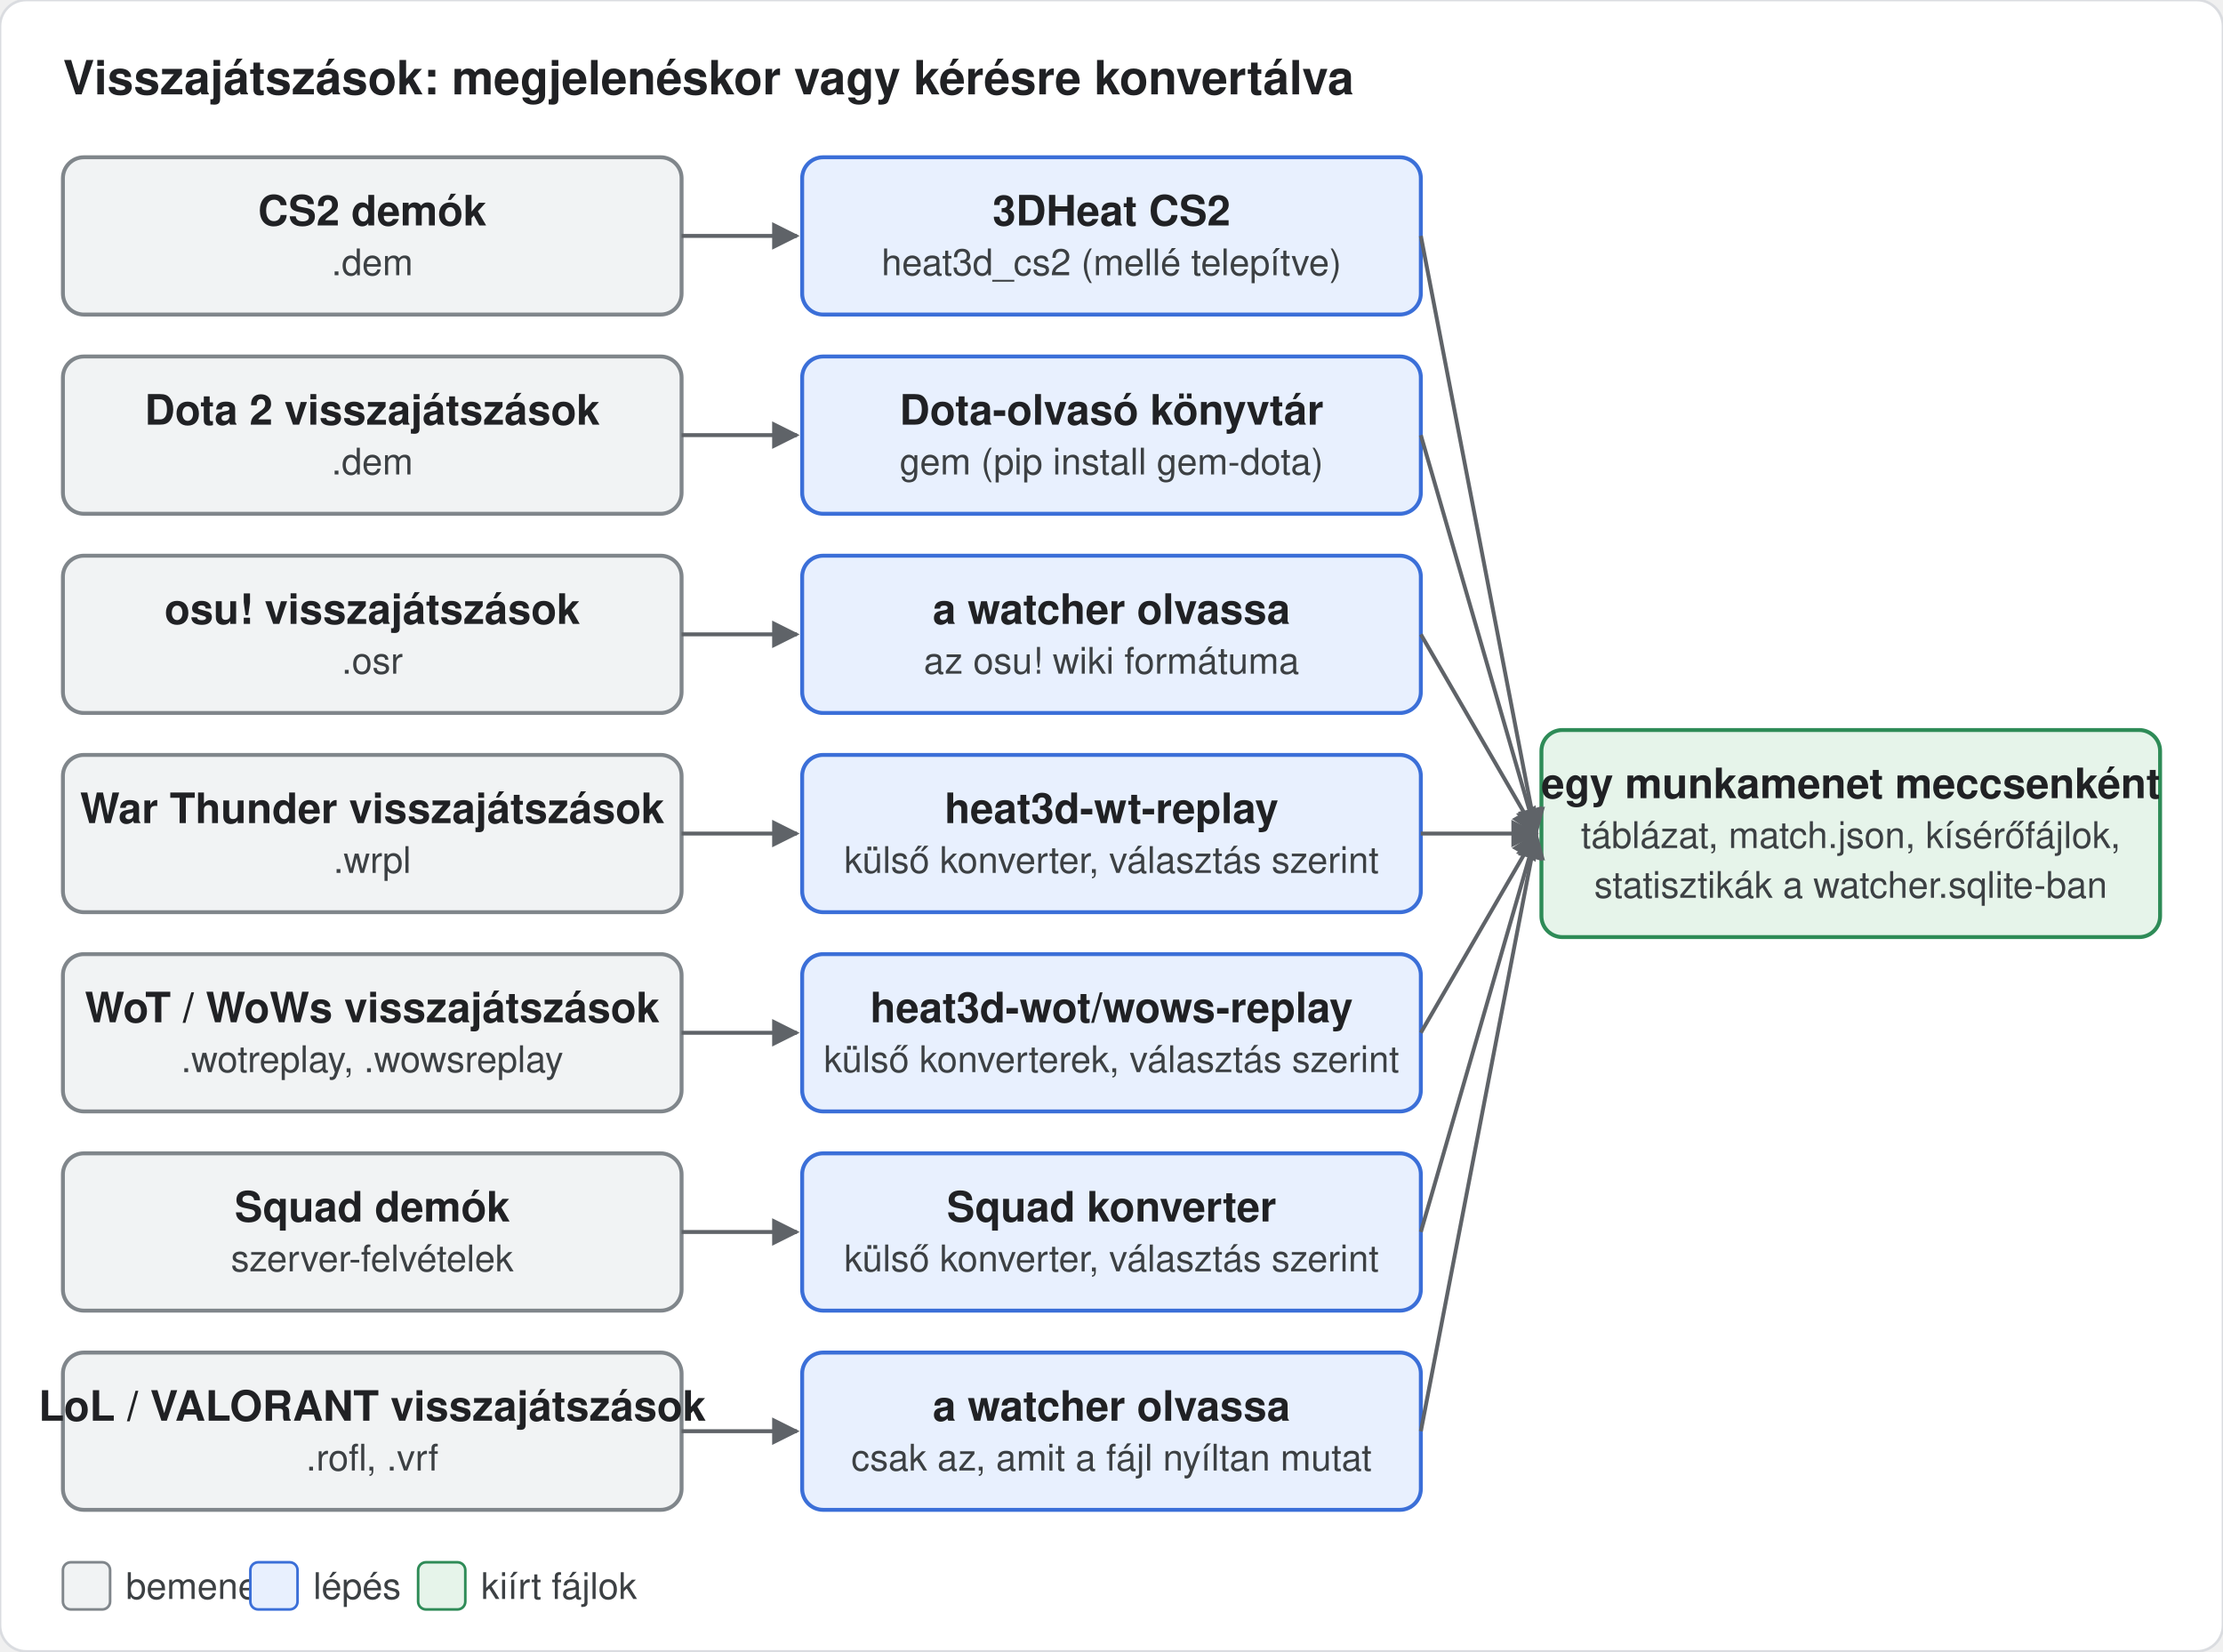
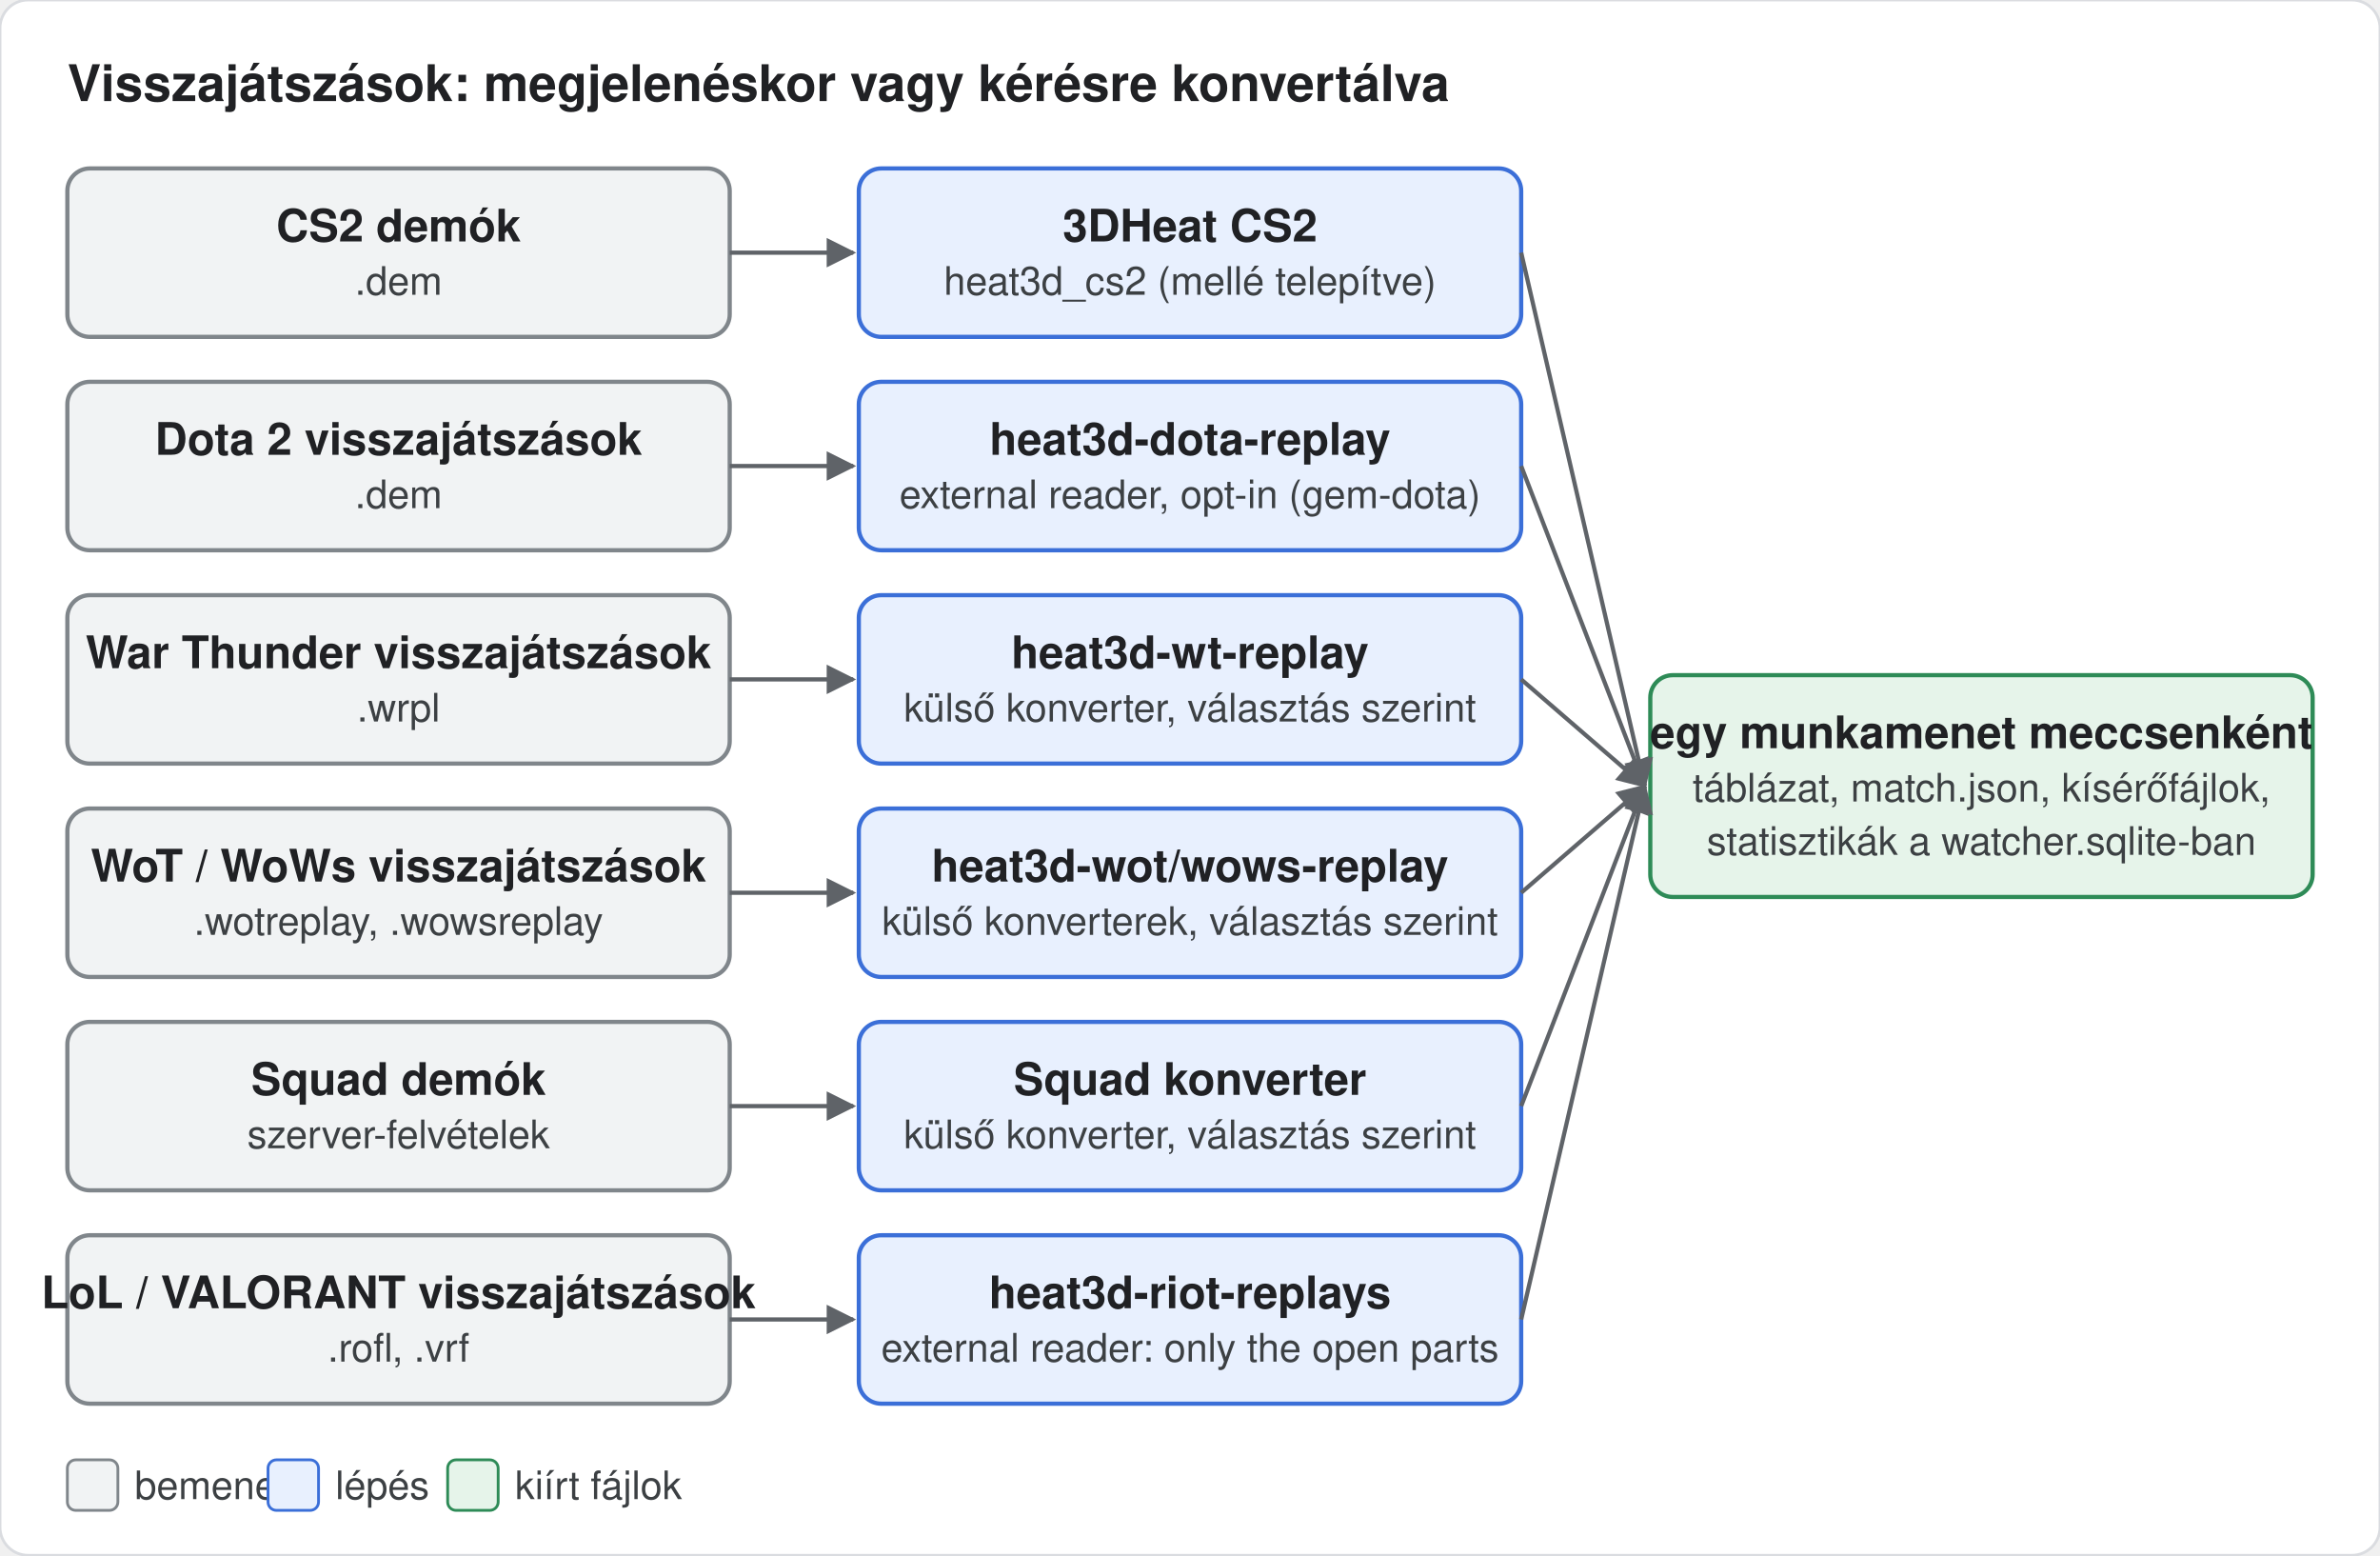
- <svg xmlns="http://www.w3.org/2000/svg" width="848" height="630" viewBox="0 0 848 630" font-family="Segoe UI,Helvetica,Arial,sans-serif" role="img" aria-label="Replays: converted when they appear, or on request">
+ <svg xmlns="http://www.w3.org/2000/svg" width="848" height="554" viewBox="0 0 848 554" font-family="Segoe UI,Helvetica,Arial,sans-serif" role="img" aria-label="Replays: converted when they appear, or on request">
  <defs>
    <marker id="a" viewBox="0 0 10 10" refX="9" refY="5" markerWidth="7" markerHeight="7" orient="auto">
      <path d="M0,0 L10,5 L0,10 z" fill="#5f6368" />
    </marker>
  </defs>
-   <rect width="848" height="630" rx="10" fill="#ffffff" stroke="#dadce0" />
+   <rect width="848" height="554" rx="10" fill="#ffffff" stroke="#dadce0" />
  <text x="24" y="36" font-size="18" font-weight="600" fill="#202124">Visszajátszások: megjelenéskor vagy kérésre konvertálva</text>
  <rect x="24" y="60.0" width="236" height="60" rx="8" fill="#f1f3f4" stroke="#80868b" stroke-width="1.5" />
  <text x="142.0" y="86.0" text-anchor="middle" font-weight="600" font-size="16" fill="#202124">CS2 demók</text>
  <text x="142.0" y="105.0" text-anchor="middle" font-size="14" fill="#3c4043">.dem</text>
  <rect x="24" y="136.0" width="236" height="60" rx="8" fill="#f1f3f4" stroke="#80868b" stroke-width="1.5" />
  <text x="142.0" y="162.0" text-anchor="middle" font-weight="600" font-size="16" fill="#202124">Dota 2 visszajátszások</text>
  <text x="142.0" y="181.0" text-anchor="middle" font-size="14" fill="#3c4043">.dem</text>
  <rect x="24" y="212.0" width="236" height="60" rx="8" fill="#f1f3f4" stroke="#80868b" stroke-width="1.5" />
-   <text x="142.0" y="238.0" text-anchor="middle" font-weight="600" font-size="16" fill="#202124">osu! visszajátszások</text>
-   <text x="142.0" y="257.0" text-anchor="middle" font-size="14" fill="#3c4043">.osr</text>
+   <text x="142.0" y="238.0" text-anchor="middle" font-weight="600" font-size="16" fill="#202124">War Thunder visszajátszások</text>
+   <text x="142.0" y="257.0" text-anchor="middle" font-size="14" fill="#3c4043">.wrpl</text>
  <rect x="24" y="288.0" width="236" height="60" rx="8" fill="#f1f3f4" stroke="#80868b" stroke-width="1.5" />
-   <text x="142.0" y="314.0" text-anchor="middle" font-weight="600" font-size="16" fill="#202124">War Thunder visszajátszások</text>
-   <text x="142.0" y="333.0" text-anchor="middle" font-size="14" fill="#3c4043">.wrpl</text>
+   <text x="142.0" y="314.0" text-anchor="middle" font-weight="600" font-size="16" fill="#202124">WoT / WoWs visszajátszások</text>
+   <text x="142.0" y="333.0" text-anchor="middle" font-size="14" fill="#3c4043">.wotreplay, .wowsreplay</text>
  <rect x="24" y="364.0" width="236" height="60" rx="8" fill="#f1f3f4" stroke="#80868b" stroke-width="1.5" />
-   <text x="142.0" y="390.0" text-anchor="middle" font-weight="600" font-size="16" fill="#202124">WoT / WoWs visszajátszások</text>
-   <text x="142.0" y="409.0" text-anchor="middle" font-size="14" fill="#3c4043">.wotreplay, .wowsreplay</text>
+   <text x="142.0" y="390.0" text-anchor="middle" font-weight="600" font-size="16" fill="#202124">Squad demók</text>
+   <text x="142.0" y="409.0" text-anchor="middle" font-size="14" fill="#3c4043">szerver-felvételek</text>
  <rect x="24" y="440.0" width="236" height="60" rx="8" fill="#f1f3f4" stroke="#80868b" stroke-width="1.5" />
-   <text x="142.0" y="466.0" text-anchor="middle" font-weight="600" font-size="16" fill="#202124">Squad demók</text>
-   <text x="142.0" y="485.0" text-anchor="middle" font-size="14" fill="#3c4043">szerver-felvételek</text>
-   <rect x="24" y="516.0" width="236" height="60" rx="8" fill="#f1f3f4" stroke="#80868b" stroke-width="1.5" />
-   <text x="142.0" y="542.0" text-anchor="middle" font-weight="600" font-size="16" fill="#202124">LoL / VALORANT visszajátszások</text>
-   <text x="142.0" y="561.0" text-anchor="middle" font-size="14" fill="#3c4043">.rofl, .vrf</text>
+   <text x="142.0" y="466.0" text-anchor="middle" font-weight="600" font-size="16" fill="#202124">LoL / VALORANT visszajátszások</text>
+   <text x="142.0" y="485.0" text-anchor="middle" font-size="14" fill="#3c4043">.rofl, .vrf</text>
  <rect x="306" y="60.0" width="236" height="60" rx="8" fill="#e8f0fe" stroke="#3b6fd8" stroke-width="1.5" />
  <text x="424.0" y="86.0" text-anchor="middle" font-weight="600" font-size="16" fill="#202124">3DHeat CS2</text>
  <text x="424.0" y="105.0" text-anchor="middle" font-size="14" fill="#3c4043">heat3d_cs2 (mellé telepítve)</text>
  <rect x="306" y="136.0" width="236" height="60" rx="8" fill="#e8f0fe" stroke="#3b6fd8" stroke-width="1.5" />
-   <text x="424.0" y="162.0" text-anchor="middle" font-weight="600" font-size="16" fill="#202124">Dota-olvasó könyvtár</text>
-   <text x="424.0" y="181.0" text-anchor="middle" font-size="14" fill="#3c4043">gem (pip install gem-dota)</text>
+   <text x="424.0" y="162.0" text-anchor="middle" font-weight="600" font-size="16" fill="#202124">heat3d-dota-replay</text>
+   <text x="424.0" y="181.0" text-anchor="middle" font-size="14" fill="#3c4043">external reader, opt-in (gem-dota)</text>
  <rect x="306" y="212.0" width="236" height="60" rx="8" fill="#e8f0fe" stroke="#3b6fd8" stroke-width="1.5" />
-   <text x="424.0" y="238.0" text-anchor="middle" font-weight="600" font-size="16" fill="#202124">a watcher olvassa</text>
-   <text x="424.0" y="257.0" text-anchor="middle" font-size="14" fill="#3c4043">az osu! wiki formátuma</text>
+   <text x="424.0" y="238.0" text-anchor="middle" font-weight="600" font-size="16" fill="#202124">heat3d-wt-replay</text>
+   <text x="424.0" y="257.0" text-anchor="middle" font-size="14" fill="#3c4043">külső konverter, választás szerint</text>
  <rect x="306" y="288.0" width="236" height="60" rx="8" fill="#e8f0fe" stroke="#3b6fd8" stroke-width="1.5" />
-   <text x="424.0" y="314.0" text-anchor="middle" font-weight="600" font-size="16" fill="#202124">heat3d-wt-replay</text>
-   <text x="424.0" y="333.0" text-anchor="middle" font-size="14" fill="#3c4043">külső konverter, választás szerint</text>
+   <text x="424.0" y="314.0" text-anchor="middle" font-weight="600" font-size="16" fill="#202124">heat3d-wot/wows-replay</text>
+   <text x="424.0" y="333.0" text-anchor="middle" font-size="14" fill="#3c4043">külső konverterek, választás szerint</text>
  <rect x="306" y="364.0" width="236" height="60" rx="8" fill="#e8f0fe" stroke="#3b6fd8" stroke-width="1.5" />
-   <text x="424.0" y="390.0" text-anchor="middle" font-weight="600" font-size="16" fill="#202124">heat3d-wot/wows-replay</text>
-   <text x="424.0" y="409.0" text-anchor="middle" font-size="14" fill="#3c4043">külső konverterek, választás szerint</text>
+   <text x="424.0" y="390.0" text-anchor="middle" font-weight="600" font-size="16" fill="#202124">Squad konverter</text>
+   <text x="424.0" y="409.0" text-anchor="middle" font-size="14" fill="#3c4043">külső konverter, választás szerint</text>
  <rect x="306" y="440.0" width="236" height="60" rx="8" fill="#e8f0fe" stroke="#3b6fd8" stroke-width="1.5" />
-   <text x="424.0" y="466.0" text-anchor="middle" font-weight="600" font-size="16" fill="#202124">Squad konverter</text>
-   <text x="424.0" y="485.0" text-anchor="middle" font-size="14" fill="#3c4043">külső konverter, választás szerint</text>
-   <rect x="306" y="516.0" width="236" height="60" rx="8" fill="#e8f0fe" stroke="#3b6fd8" stroke-width="1.5" />
-   <text x="424.0" y="542.0" text-anchor="middle" font-weight="600" font-size="16" fill="#202124">a watcher olvassa</text>
-   <text x="424.0" y="561.0" text-anchor="middle" font-size="14" fill="#3c4043">csak az, amit a fájl nyíltan mutat</text>
-   <rect x="588" y="278.5" width="236" height="79" rx="8" fill="#e6f4ea" stroke="#2e8b57" stroke-width="1.5" />
-   <text x="706.0" y="304.5" text-anchor="middle" font-weight="600" font-size="16" fill="#202124">egy munkamenet meccsenként</text>
-   <text x="706.0" y="323.5" text-anchor="middle" font-size="14" fill="#3c4043">táblázat, match.json, kísérőfájlok,</text>
-   <text x="706.0" y="342.5" text-anchor="middle" font-size="14" fill="#3c4043">statisztikák a watcher.sqlite-ban</text>
+   <text x="424.0" y="466.0" text-anchor="middle" font-weight="600" font-size="16" fill="#202124">heat3d-riot-replays</text>
+   <text x="424.0" y="485.0" text-anchor="middle" font-size="14" fill="#3c4043">external reader: only the open parts</text>
+   <rect x="588" y="240.5" width="236" height="79" rx="8" fill="#e6f4ea" stroke="#2e8b57" stroke-width="1.5" />
+   <text x="706.0" y="266.5" text-anchor="middle" font-weight="600" font-size="16" fill="#202124">egy munkamenet meccsenként</text>
+   <text x="706.0" y="285.5" text-anchor="middle" font-size="14" fill="#3c4043">táblázat, match.json, kísérőfájlok,</text>
+   <text x="706.0" y="304.5" text-anchor="middle" font-size="14" fill="#3c4043">statisztikák a watcher.sqlite-ban</text>
  <line x1="260" y1="90.0" x2="304" y2="90.0" stroke="#5f6368" stroke-width="1.5" marker-end="url(#a)" />
  <line x1="260" y1="166.0" x2="304" y2="166.0" stroke="#5f6368" stroke-width="1.5" marker-end="url(#a)" />
  <line x1="260" y1="242.0" x2="304" y2="242.0" stroke="#5f6368" stroke-width="1.5" marker-end="url(#a)" />
  <line x1="260" y1="318.0" x2="304" y2="318.0" stroke="#5f6368" stroke-width="1.5" marker-end="url(#a)" />
  <line x1="260" y1="394.0" x2="304" y2="394.0" stroke="#5f6368" stroke-width="1.5" marker-end="url(#a)" />
  <line x1="260" y1="470.0" x2="304" y2="470.0" stroke="#5f6368" stroke-width="1.5" marker-end="url(#a)" />
-   <line x1="260" y1="546.0" x2="304" y2="546.0" stroke="#5f6368" stroke-width="1.5" marker-end="url(#a)" />
-   <line x1="542" y1="90.0" x2="586" y2="318.0" stroke="#5f6368" stroke-width="1.5" marker-end="url(#a)" />
-   <line x1="542" y1="166.0" x2="586" y2="318.0" stroke="#5f6368" stroke-width="1.5" marker-end="url(#a)" />
-   <line x1="542" y1="242.0" x2="586" y2="318.0" stroke="#5f6368" stroke-width="1.5" marker-end="url(#a)" />
-   <line x1="542" y1="318.0" x2="586" y2="318.0" stroke="#5f6368" stroke-width="1.5" marker-end="url(#a)" />
-   <line x1="542" y1="394.0" x2="586" y2="318.0" stroke="#5f6368" stroke-width="1.5" marker-end="url(#a)" />
-   <line x1="542" y1="470.0" x2="586" y2="318.0" stroke="#5f6368" stroke-width="1.5" marker-end="url(#a)" />
-   <line x1="542" y1="546.0" x2="586" y2="318.0" stroke="#5f6368" stroke-width="1.5" marker-end="url(#a)" />
-   <rect x="24" y="596" width="18" height="18" rx="3" fill="#f1f3f4" stroke="#80868b" />
-   <text x="48" y="610" font-size="14" fill="#3c4043">bemenet</text>
-   <rect x="95.5" y="596" width="18" height="18" rx="3" fill="#e8f0fe" stroke="#3b6fd8" />
-   <text x="119.5" y="610" font-size="14" fill="#3c4043">lépés</text>
-   <rect x="159.5" y="596" width="18" height="18" rx="3" fill="#e6f4ea" stroke="#2e8b57" />
-   <text x="183.5" y="610" font-size="14" fill="#3c4043">kiírt fájlok</text>
+   <line x1="542" y1="90.0" x2="586" y2="280.0" stroke="#5f6368" stroke-width="1.5" marker-end="url(#a)" />
+   <line x1="542" y1="166.0" x2="586" y2="280.0" stroke="#5f6368" stroke-width="1.5" marker-end="url(#a)" />
+   <line x1="542" y1="242.0" x2="586" y2="280.0" stroke="#5f6368" stroke-width="1.5" marker-end="url(#a)" />
+   <line x1="542" y1="318.0" x2="586" y2="280.0" stroke="#5f6368" stroke-width="1.5" marker-end="url(#a)" />
+   <line x1="542" y1="394.0" x2="586" y2="280.0" stroke="#5f6368" stroke-width="1.5" marker-end="url(#a)" />
+   <line x1="542" y1="470.0" x2="586" y2="280.0" stroke="#5f6368" stroke-width="1.5" marker-end="url(#a)" />
+   <rect x="24" y="520" width="18" height="18" rx="3" fill="#f1f3f4" stroke="#80868b" />
+   <text x="48" y="534" font-size="14" fill="#3c4043">bemenet</text>
+   <rect x="95.5" y="520" width="18" height="18" rx="3" fill="#e8f0fe" stroke="#3b6fd8" />
+   <text x="119.5" y="534" font-size="14" fill="#3c4043">lépés</text>
+   <rect x="159.5" y="520" width="18" height="18" rx="3" fill="#e6f4ea" stroke="#2e8b57" />
+   <text x="183.5" y="534" font-size="14" fill="#3c4043">kiírt fájlok</text>
</svg>
